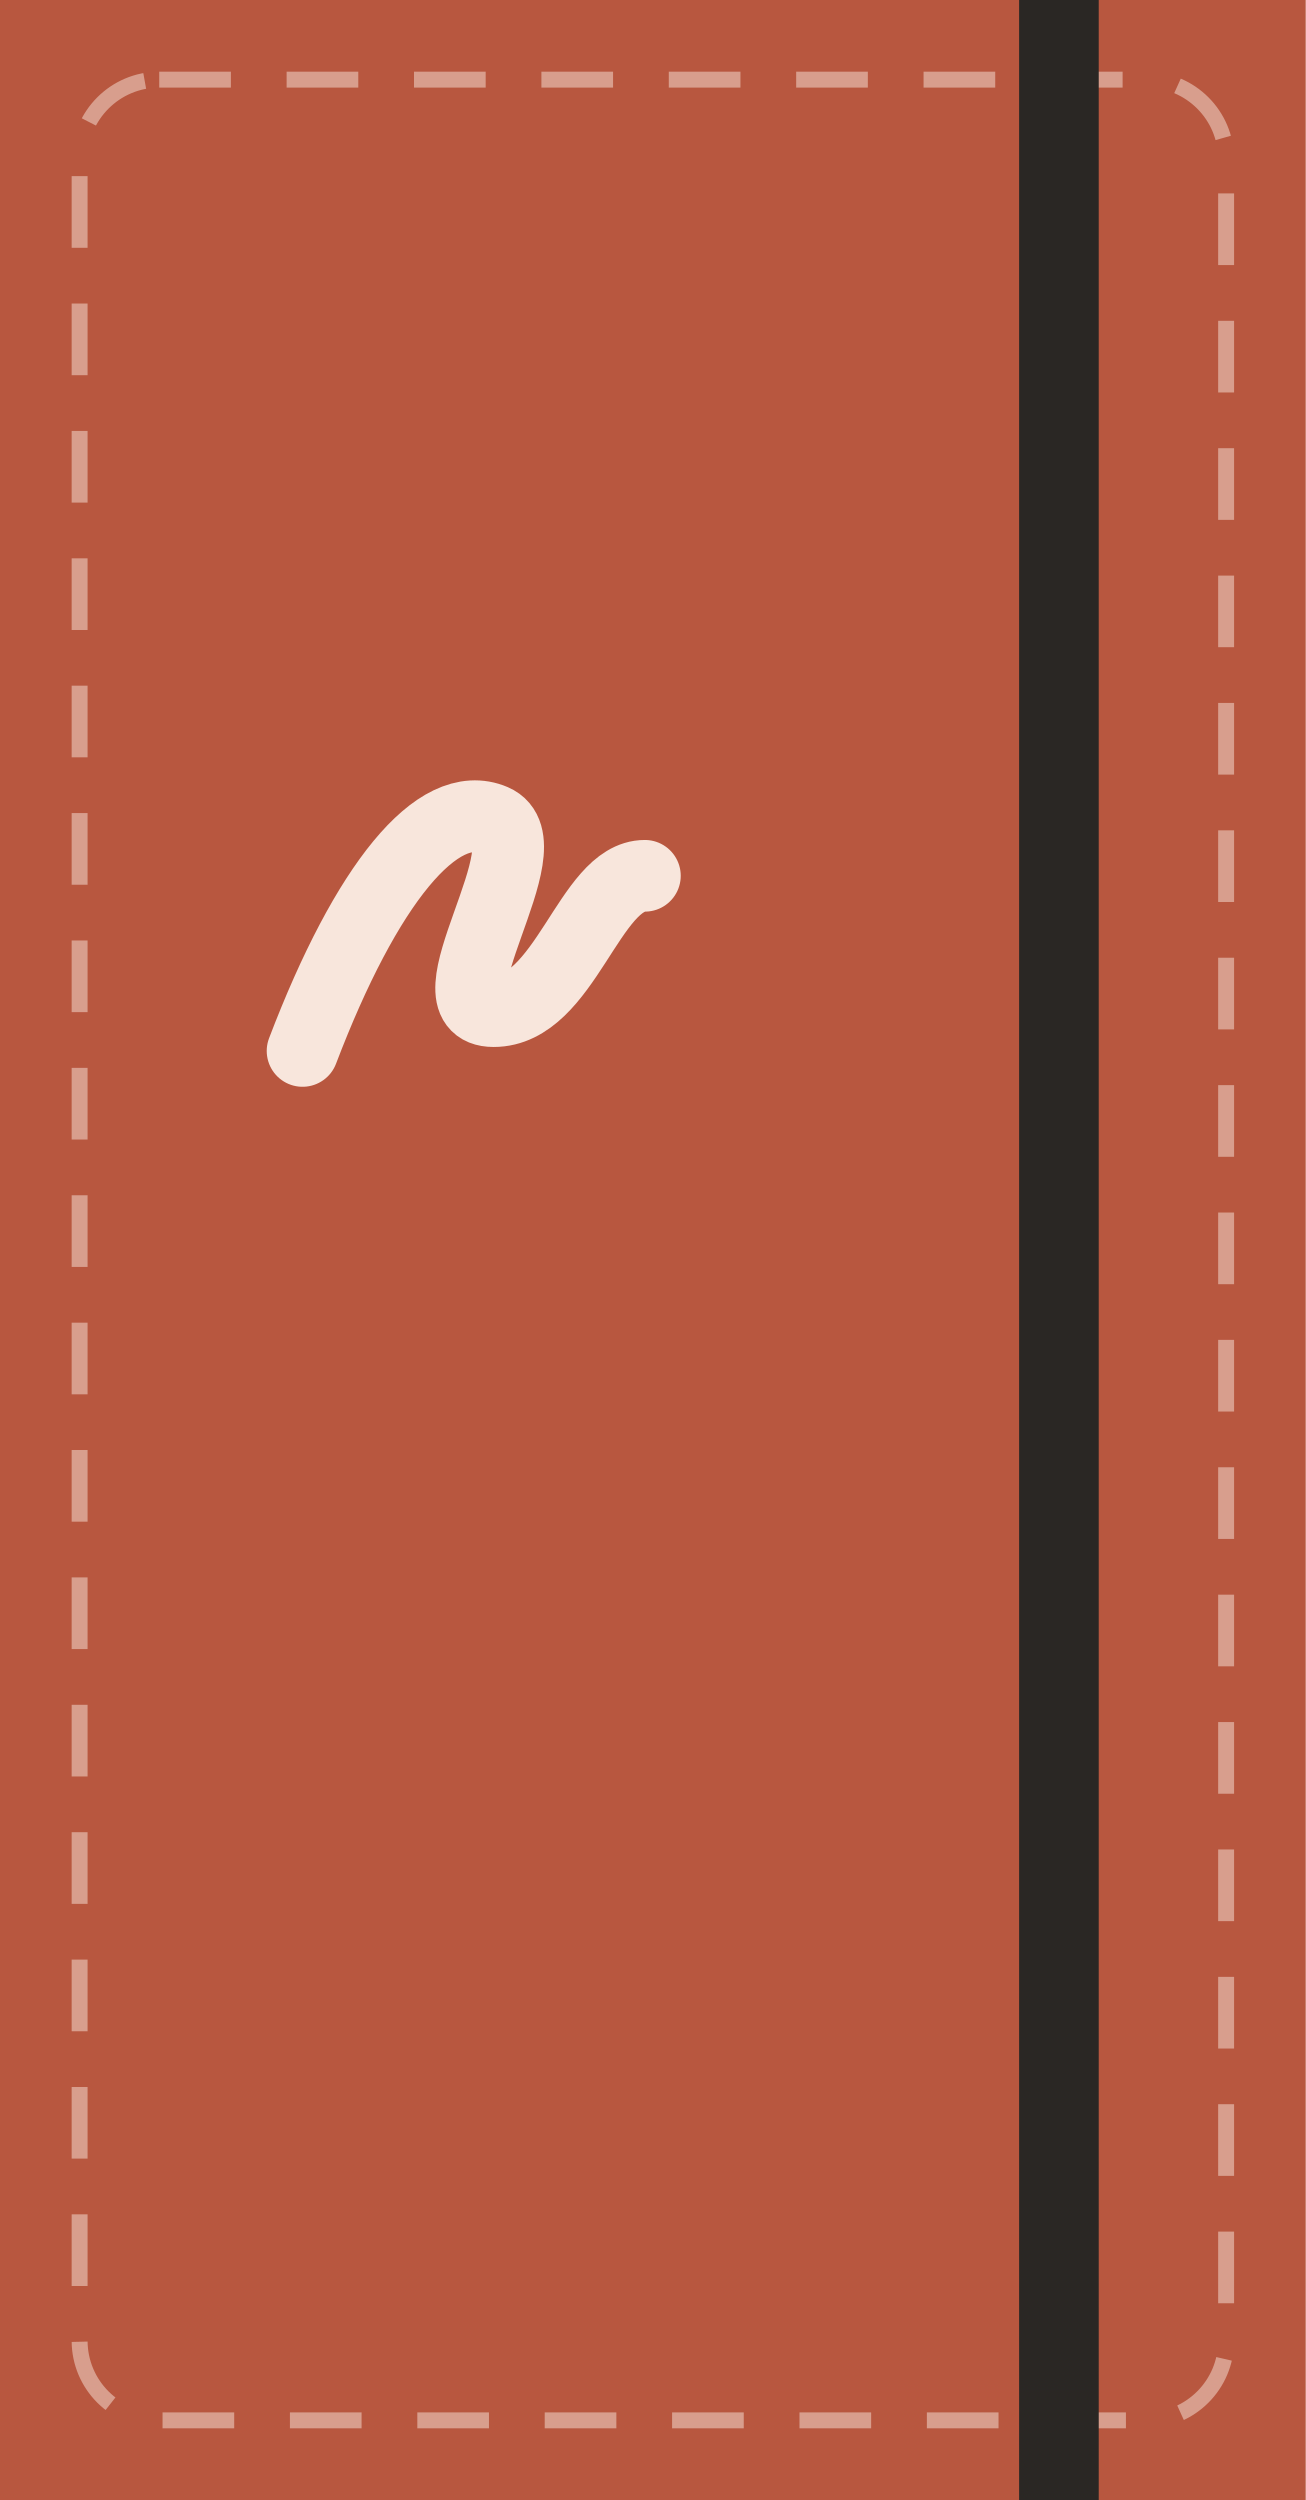
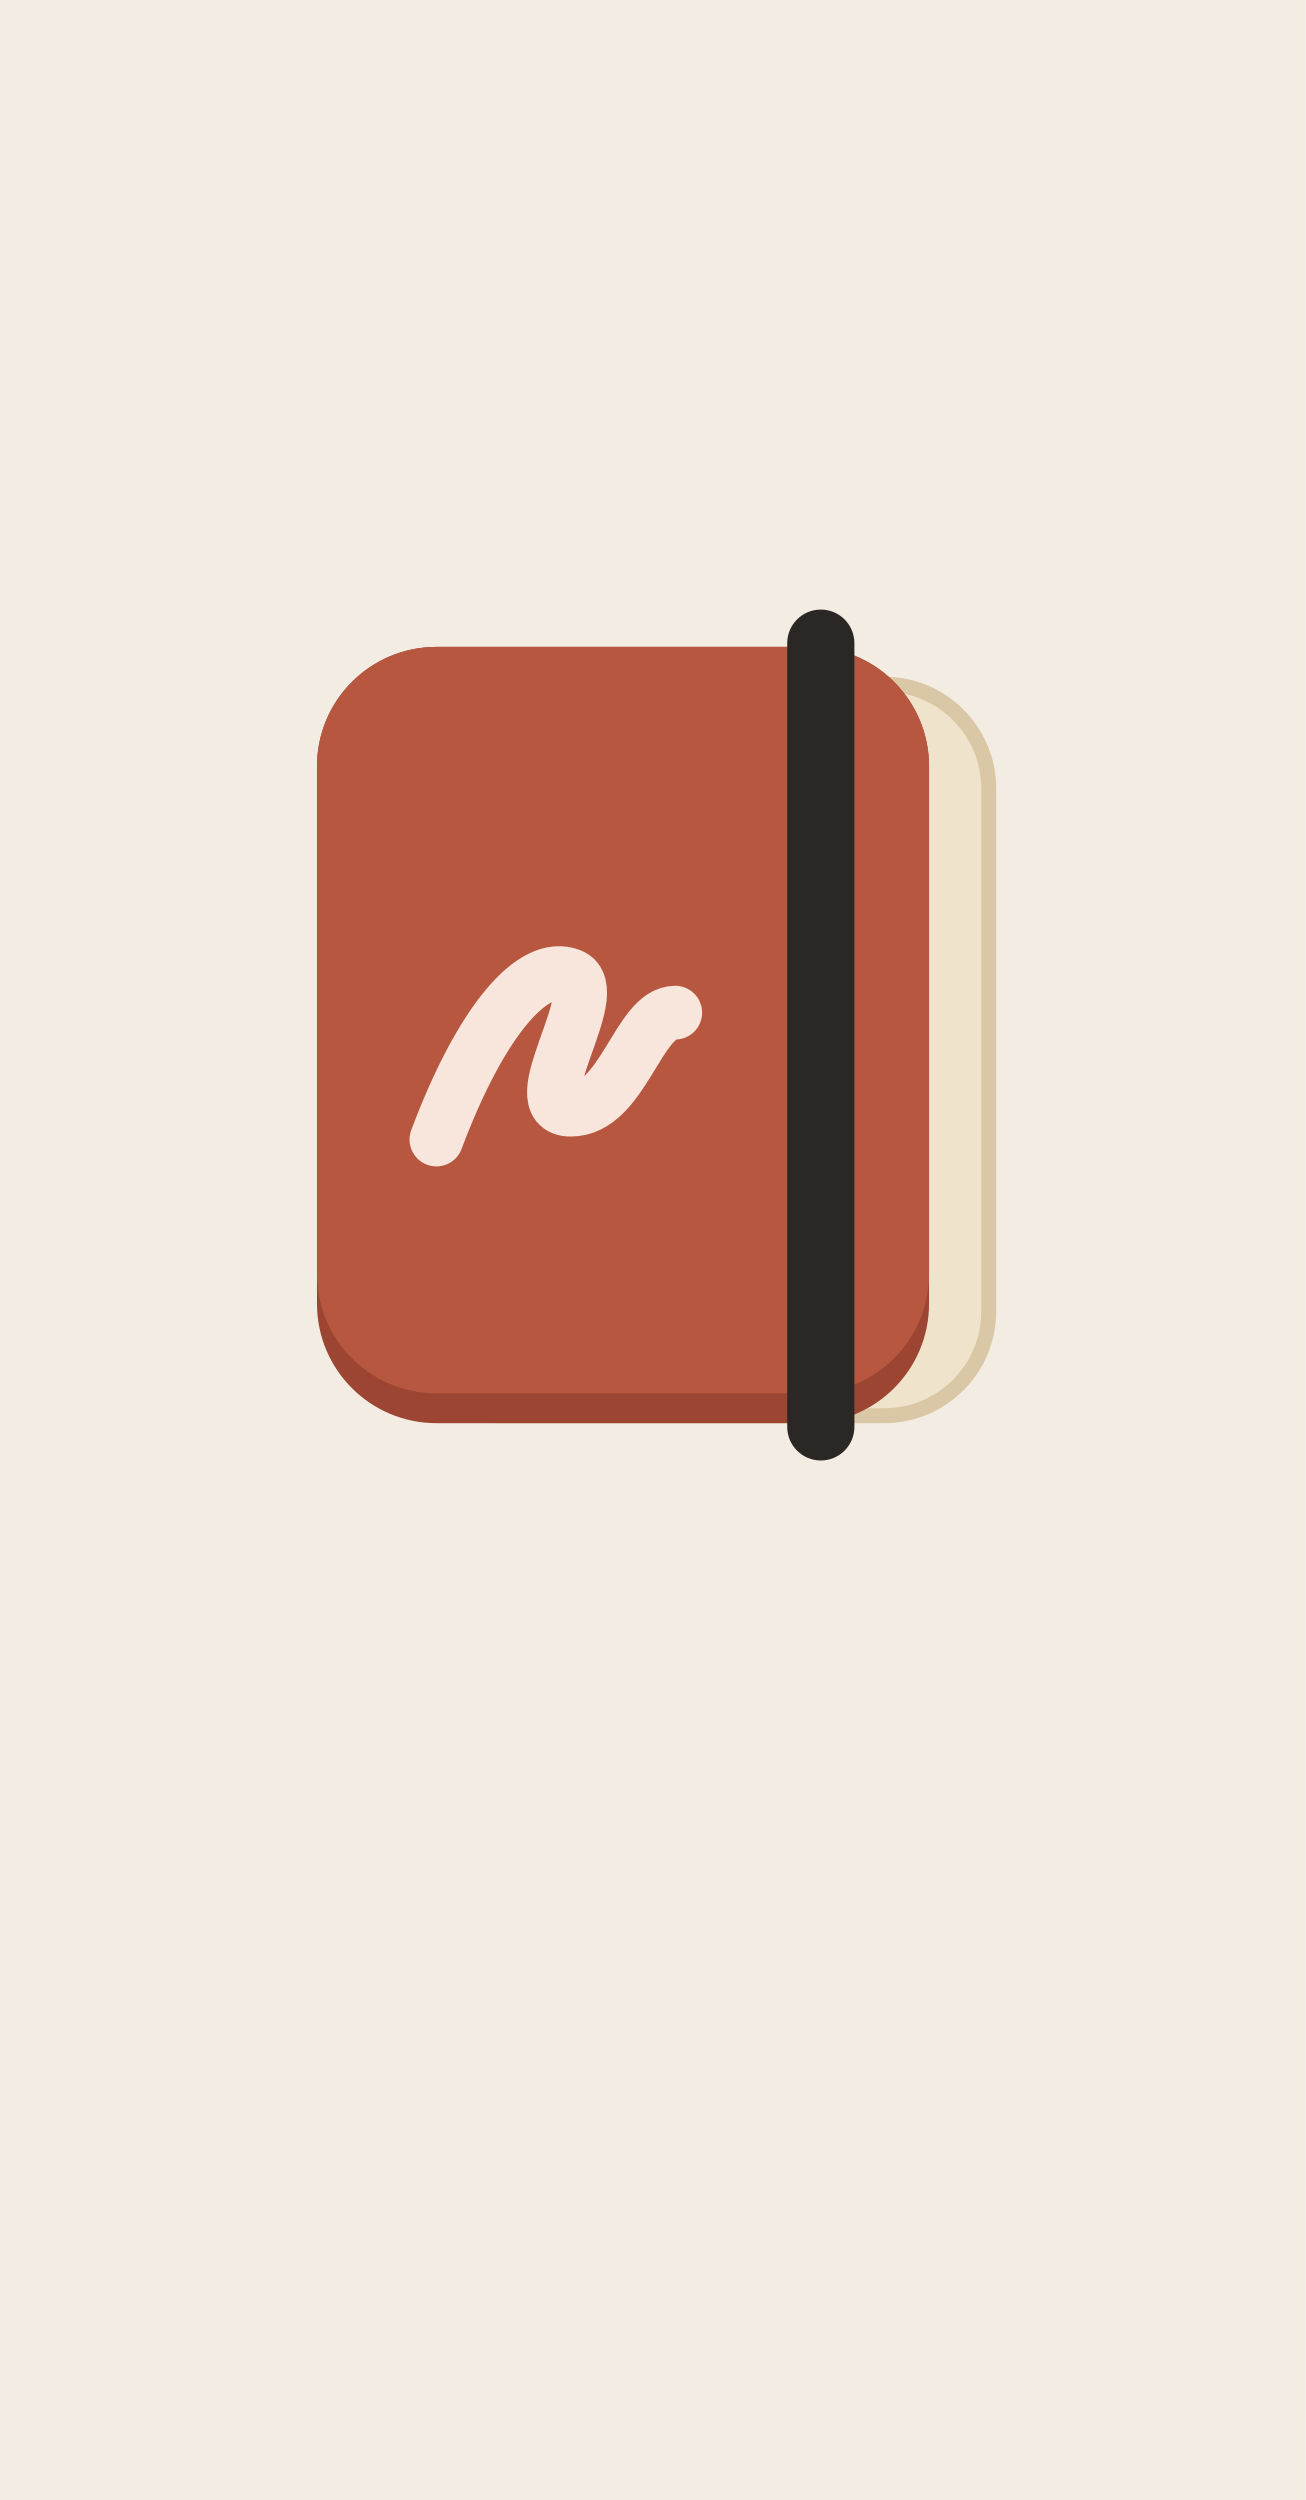
<svg xmlns="http://www.w3.org/2000/svg" width="164" height="314" viewBox="0 0 164 314">
-   <rect width="164" height="314" fill="#b8573f" />
-   <rect x="10" y="10" width="144" height="294" rx="10" fill="none" stroke="#f8e6dc" stroke-opacity=".5" stroke-width="2" stroke-dasharray="9 7" />
-   <rect x="128" y="0" width="10" height="314" fill="#2a2724" />
-   <path d="M38 132c8-21 17-32 24-29s-9 24 0 24 12-17 19-17" fill="none" stroke="#f8e6dc" stroke-width="9" stroke-linecap="round" stroke-linejoin="round" />
+   <rect width="164" height="314" fill="#f3ece2" />
+   <svg x="22" y="70" width="120" height="120" viewBox="0 0 64 64">
+     <rect x="14.5" y="8.5" width="40" height="49" rx="7" fill="#efe3cc" />
+     <rect x="14.5" y="8.5" width="40" height="49" rx="7" fill="none" stroke="#d9c7a6" stroke-width="1" />
+     <rect x="9.5" y="6" width="41" height="52" rx="8" fill="#9c4532" />
+     <rect x="9.5" y="6" width="41" height="50" rx="8" fill="#b8573f" />
+     <rect x="41" y="3.5" width="4.5" height="57" rx="2.25" fill="#2a2724" />
+     <path d="M17.5 39c3-8 6.5-12 9-11s-3.5 9 0 9 4.5-6.5 7-6.5" fill="none" stroke="#f8e6dc" stroke-width="3.6" stroke-linecap="round" stroke-linejoin="round" />
+   </svg>
</svg>
